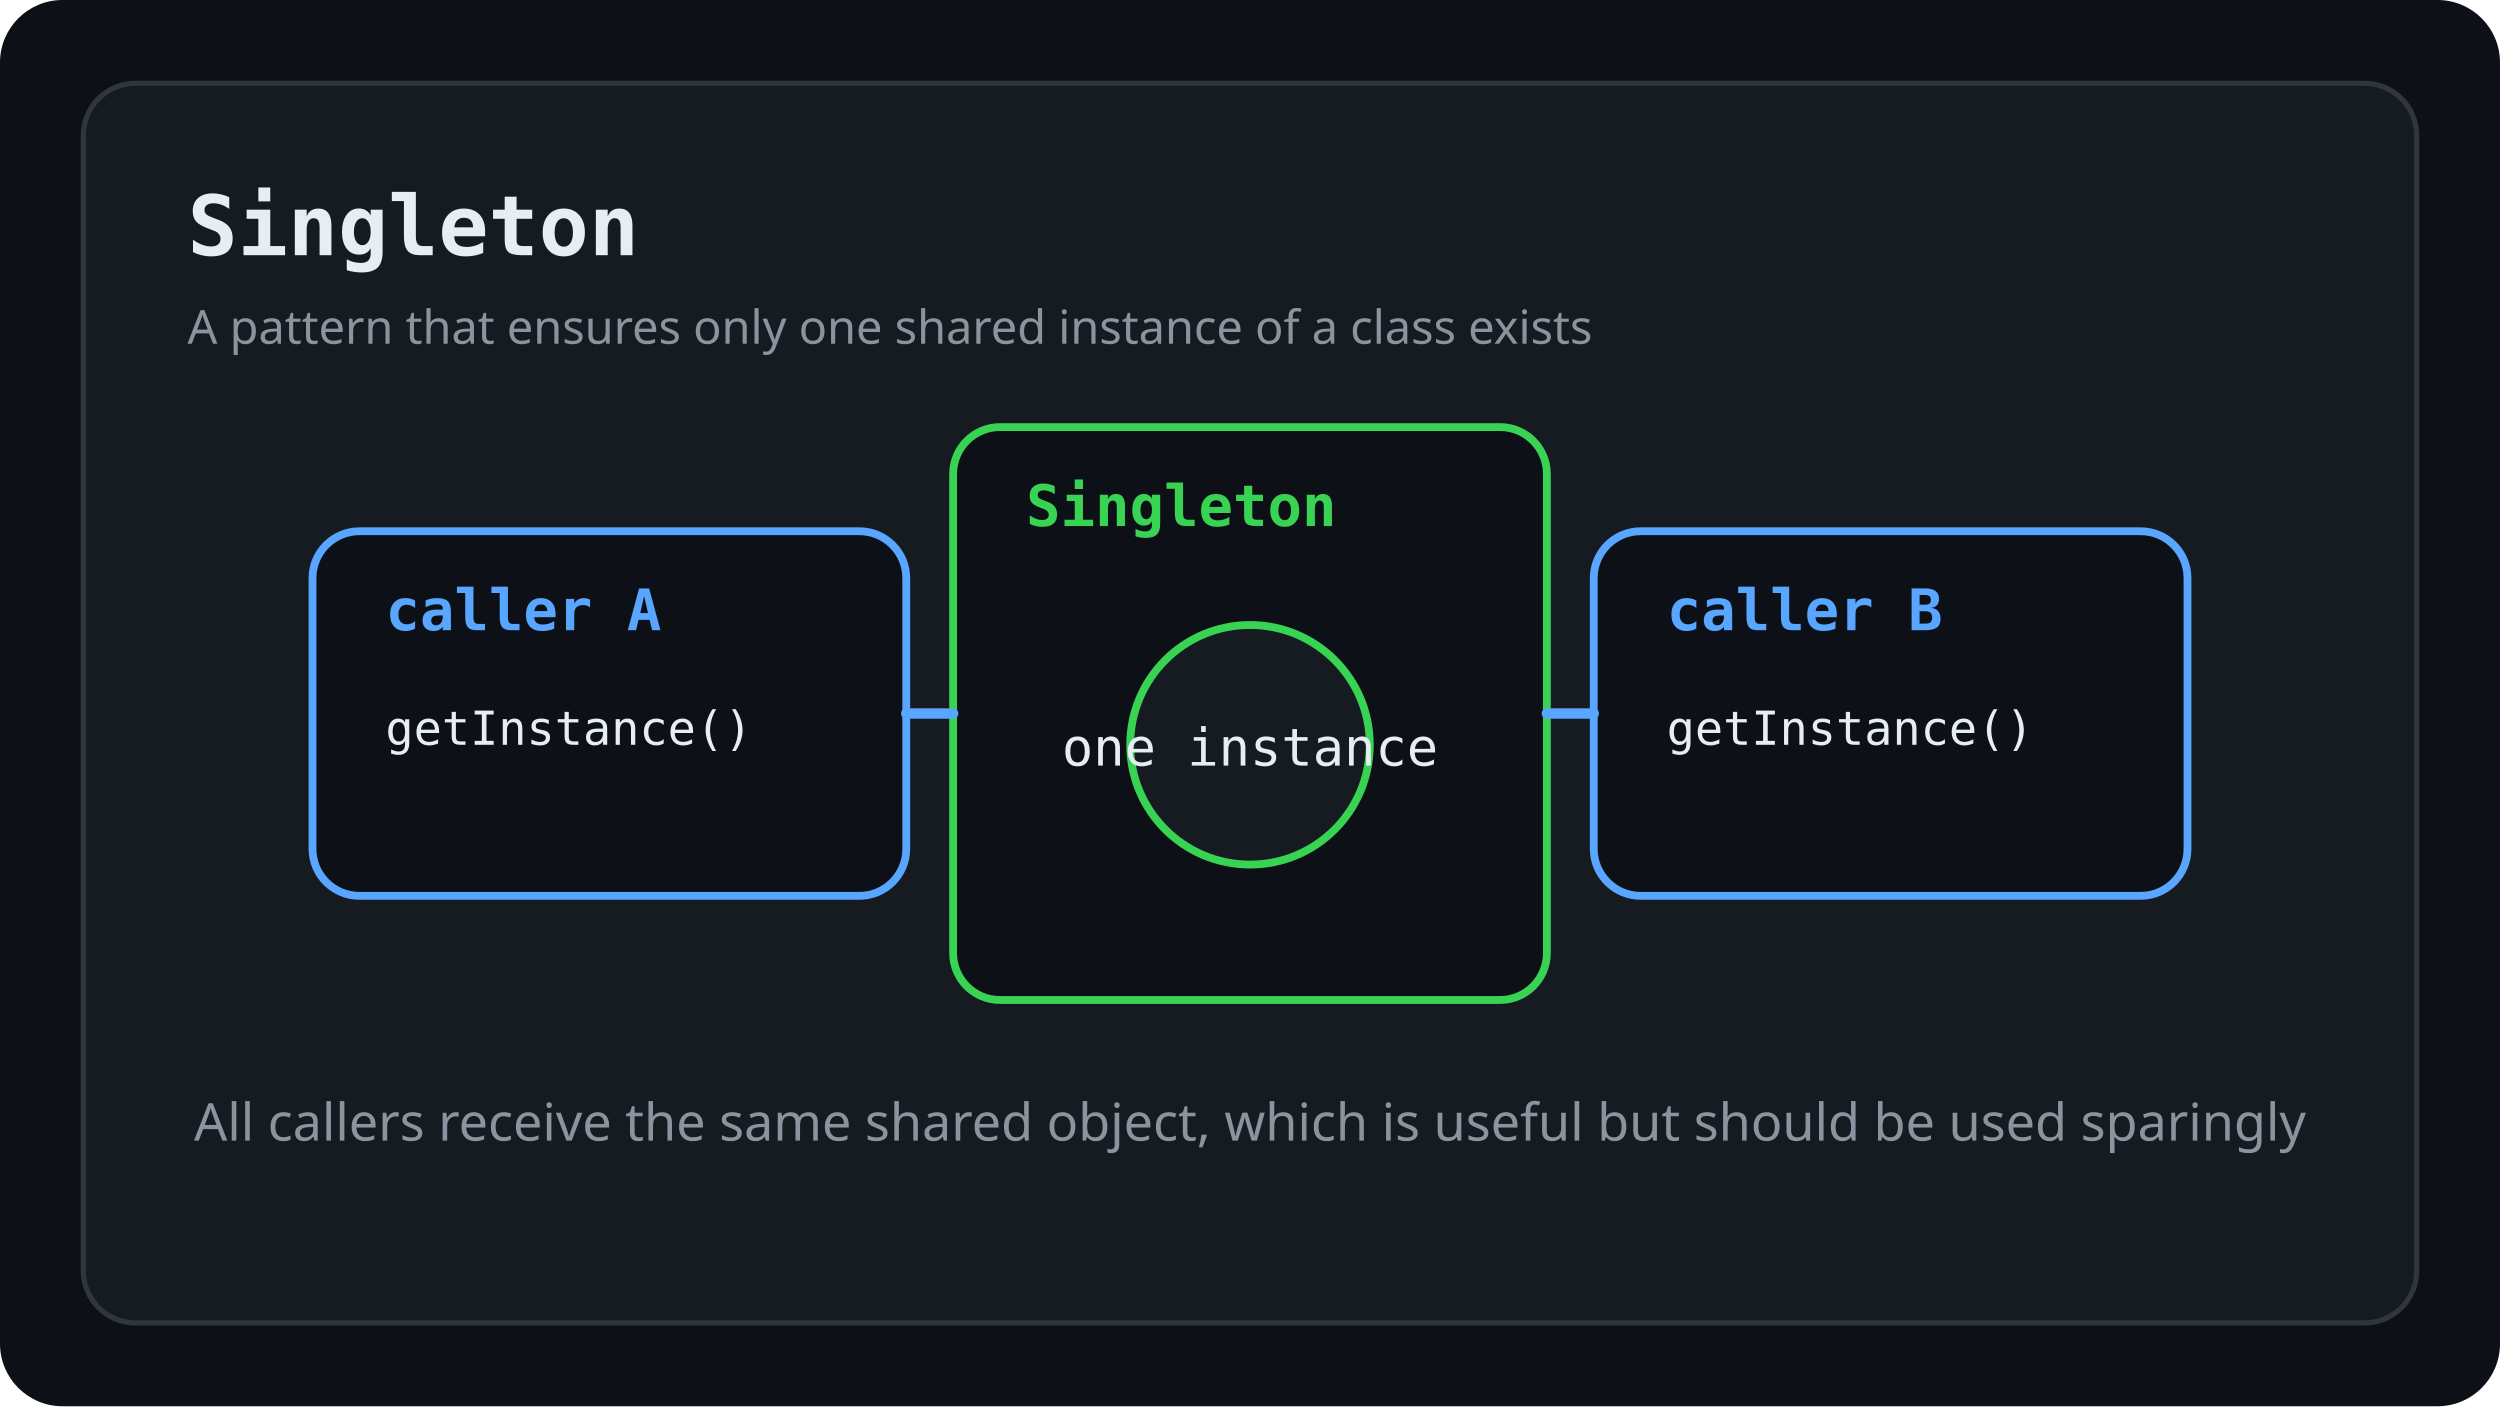
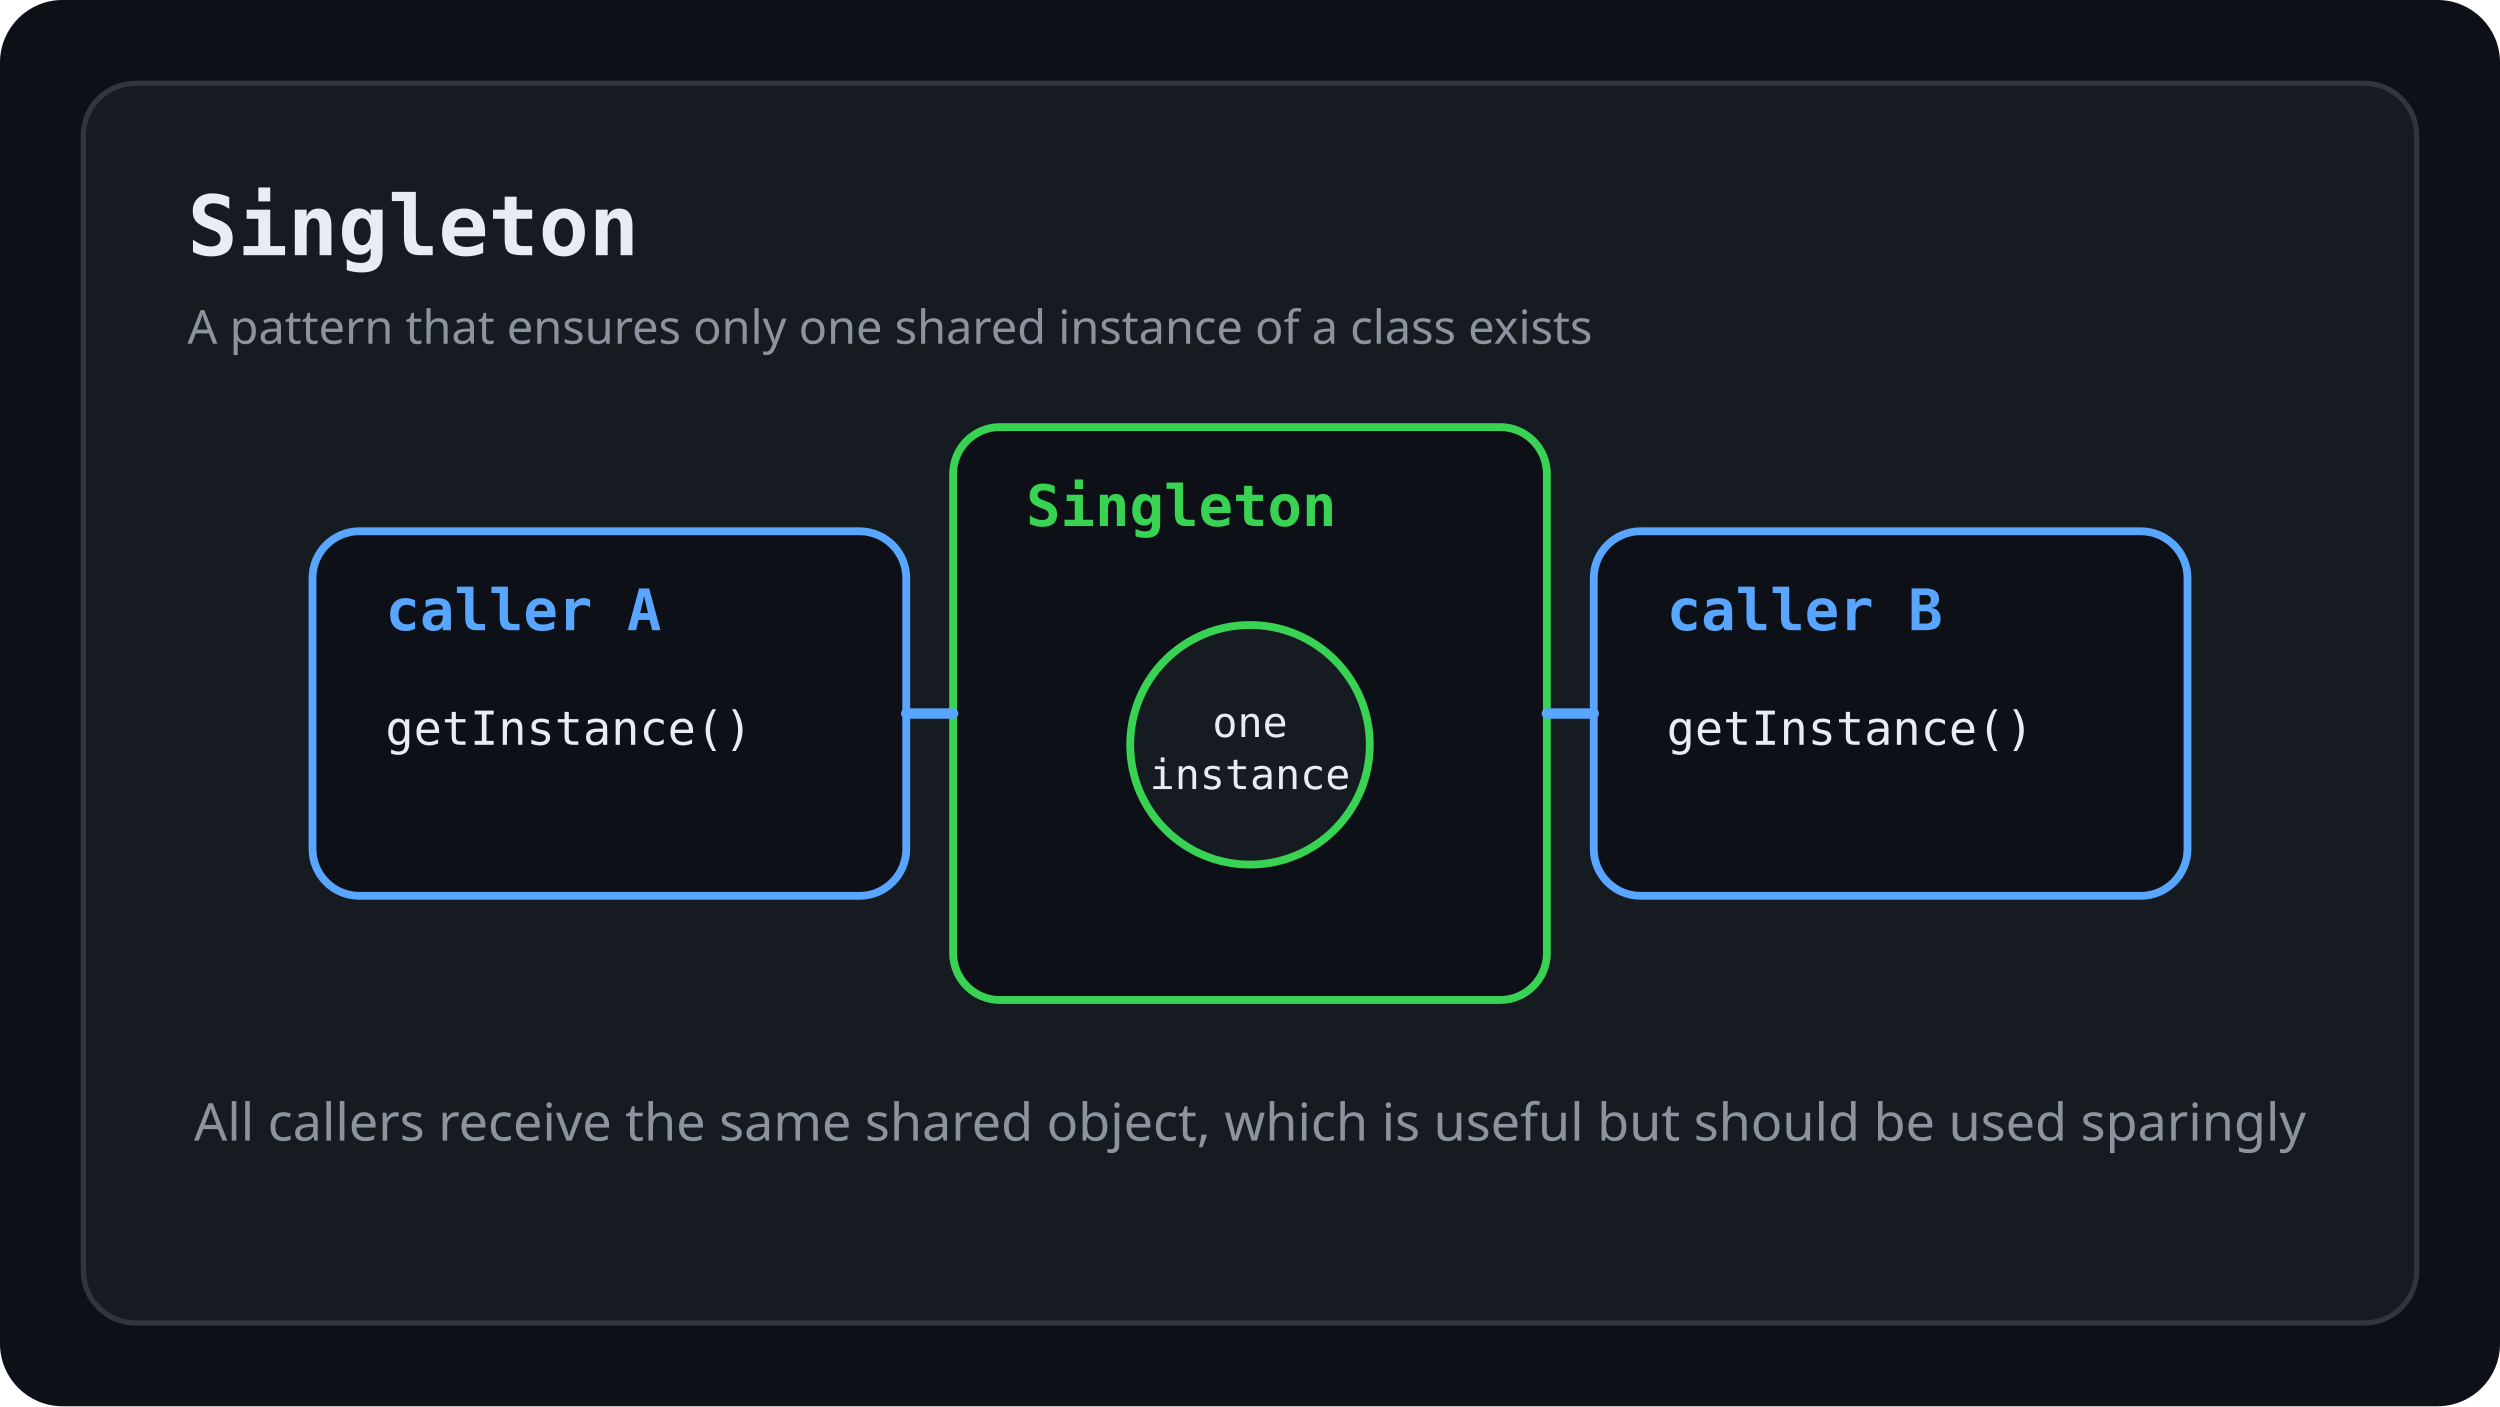
<svg xmlns="http://www.w3.org/2000/svg" width="960" height="540" viewBox="0 0 960 540" fill="none">
  <rect width="960" height="540" rx="24" fill="#0D1117" />
  <rect x="32" y="32" width="896" height="476" rx="20" fill="#161B22" stroke="#30363D" stroke-width="2" />
  <text x="72" y="98" fill="#E6EDF3" font-family="JetBrains Mono, monospace" font-size="32" font-weight="700">Singleton</text>
  <text x="72" y="132" fill="#8B949E" font-family="IBM Plex Sans, sans-serif" font-size="18">A pattern that ensures only one shared instance of a class exists</text>
  <rect x="120" y="204" width="228" height="140" rx="18" fill="#0D1117" stroke="#58A6FF" stroke-width="3" />
  <text x="148" y="242" fill="#58A6FF" font-family="JetBrains Mono, monospace" font-size="22" font-weight="700">caller A</text>
  <text x="148" y="286" fill="#E6EDF3" font-family="JetBrains Mono, monospace" font-size="18">getInstance()</text>
  <rect x="366" y="164" width="228" height="220" rx="18" fill="#0D1117" stroke="#39D353" stroke-width="3" />
  <text x="394" y="202" fill="#39D353" font-family="JetBrains Mono, monospace" font-size="22" font-weight="700">Singleton</text>
  <circle cx="480" cy="286" r="46" fill="#161B22" stroke="#39D353" stroke-width="3" />
-   <text x="480" y="294" text-anchor="middle" fill="#E6EDF3" font-family="JetBrains Mono, monospace" font-size="20">one instance</text>
+   <text x="480" y="283" text-anchor="middle" fill="#E6EDF3" font-family="JetBrains Mono, monospace" font-size="16">one</text>
+   <text x="480" y="303" text-anchor="middle" fill="#E6EDF3" font-family="JetBrains Mono, monospace" font-size="16">instance</text>
  <rect x="612" y="204" width="228" height="140" rx="18" fill="#0D1117" stroke="#58A6FF" stroke-width="3" />
  <text x="640" y="242" fill="#58A6FF" font-family="JetBrains Mono, monospace" font-size="22" font-weight="700">caller B</text>
  <text x="640" y="286" fill="#E6EDF3" font-family="JetBrains Mono, monospace" font-size="18">getInstance()</text>
  <path d="M348 274H366" stroke="#58A6FF" stroke-width="4" stroke-linecap="round" />
  <path d="M612 274H594" stroke="#58A6FF" stroke-width="4" stroke-linecap="round" />
  <text x="480" y="438" text-anchor="middle" fill="#8B949E" font-family="IBM Plex Sans, sans-serif" font-size="20">All callers receive the same shared object, which is useful but should be used sparingly</text>
</svg>
